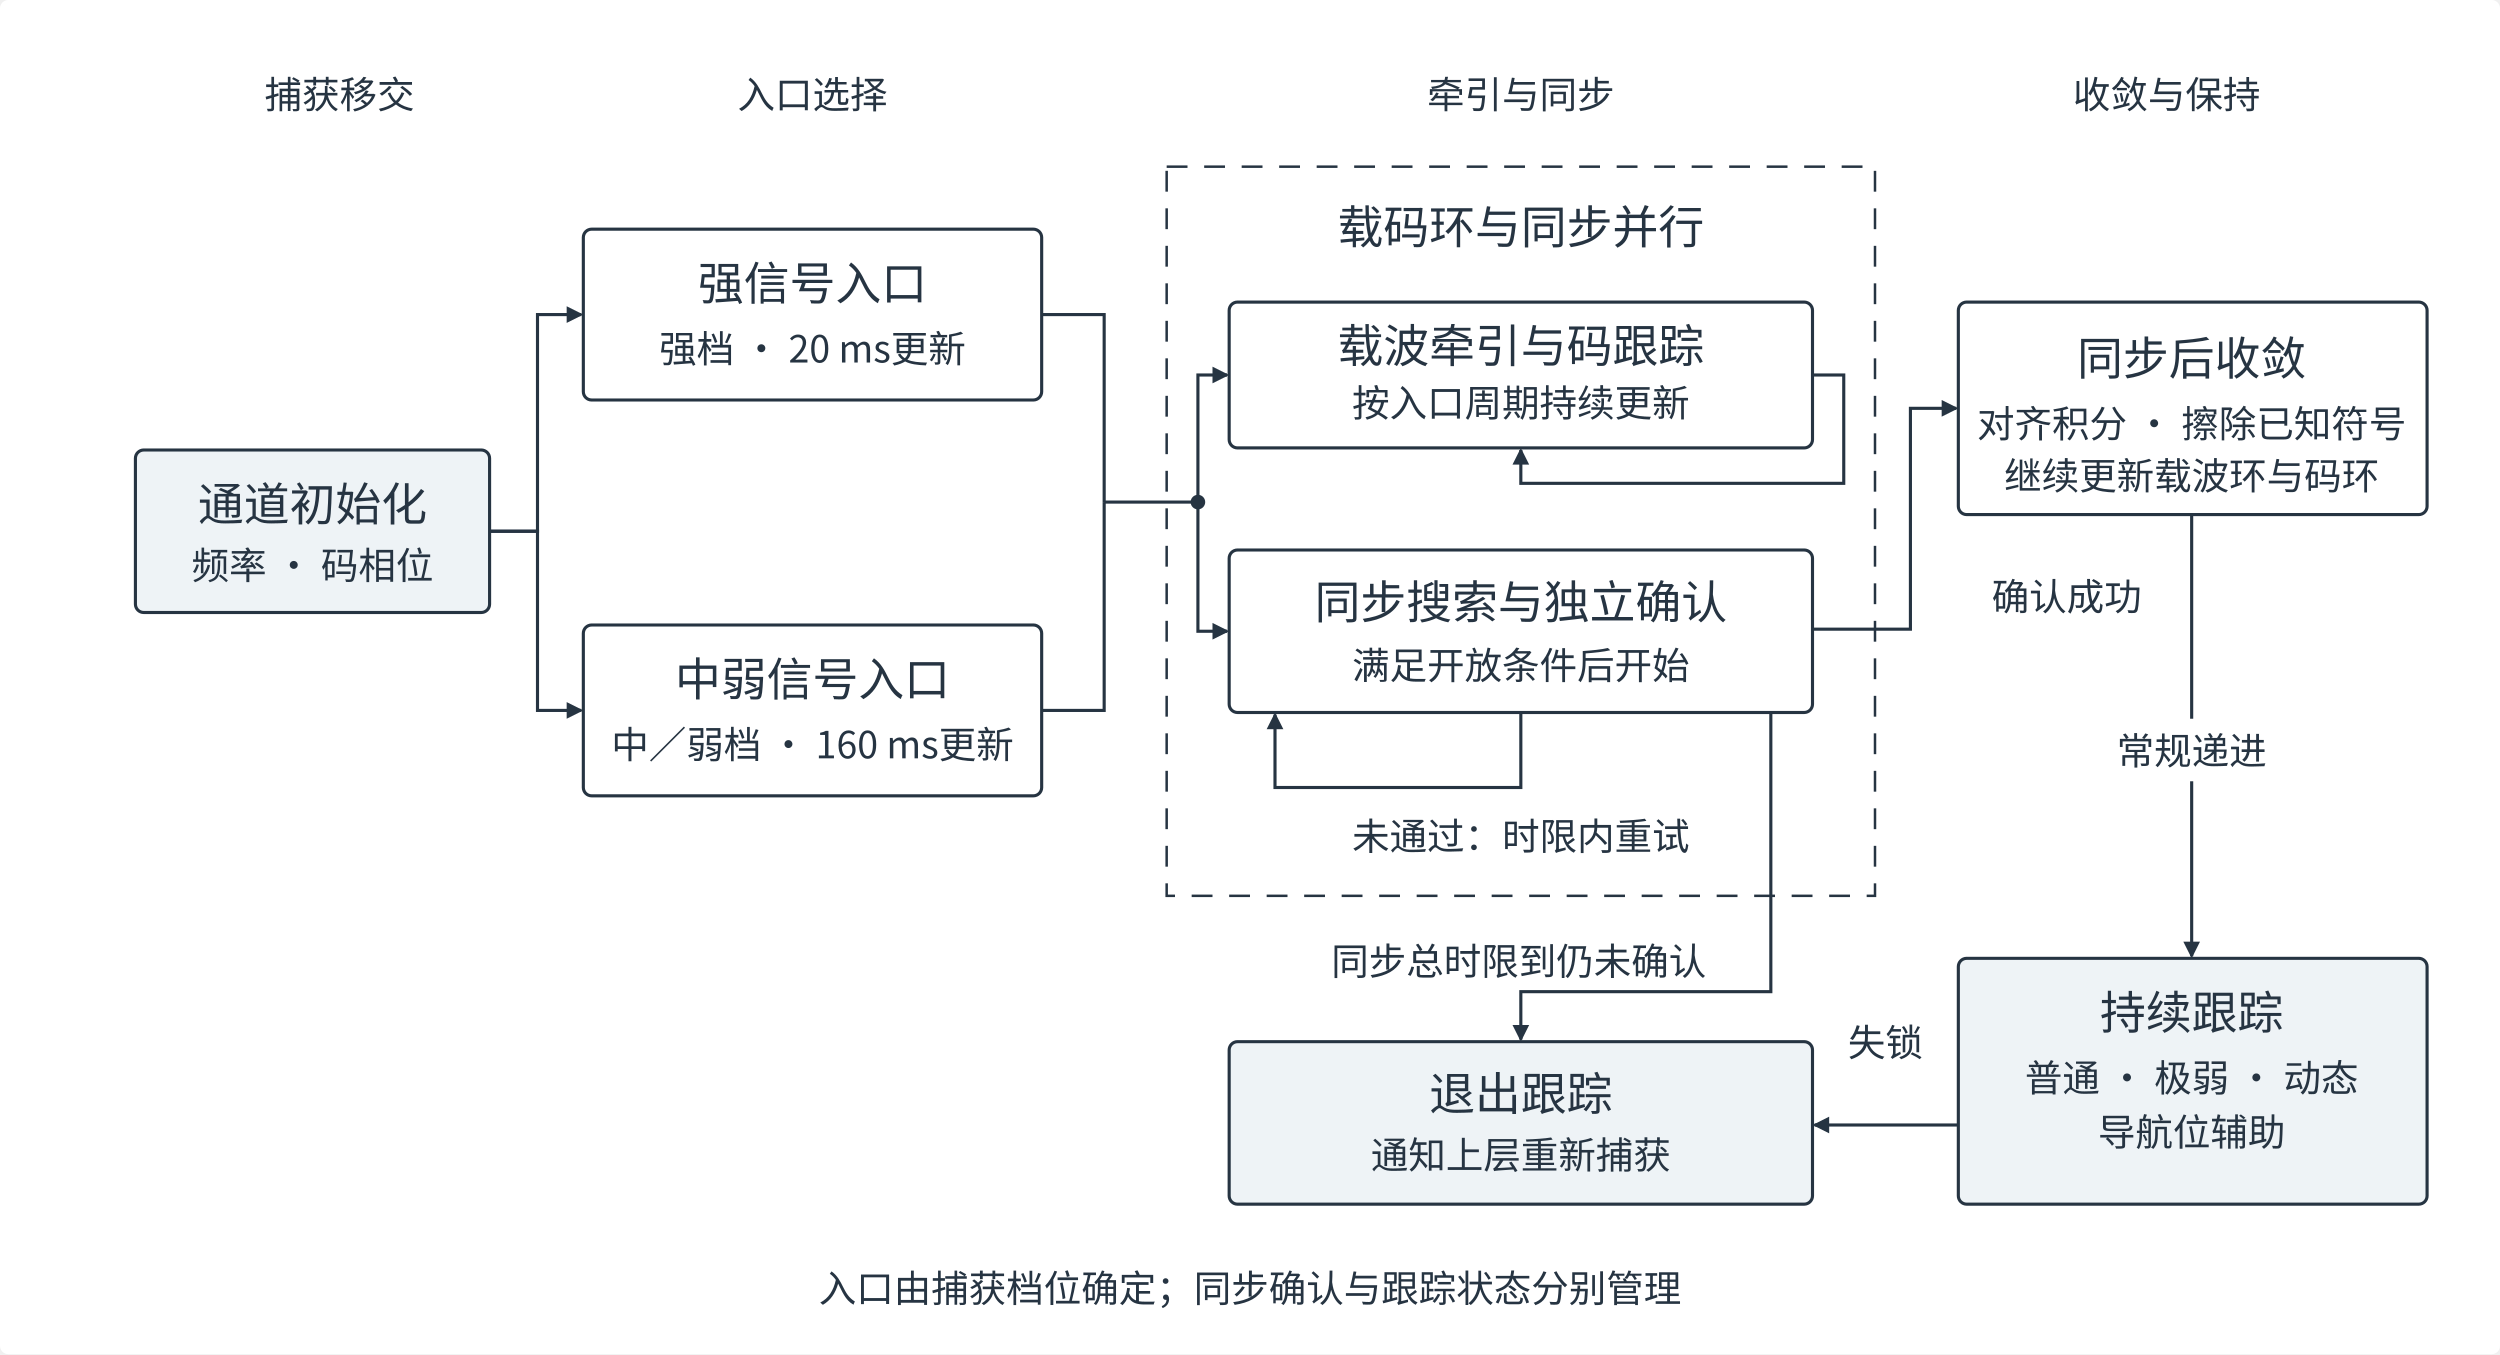
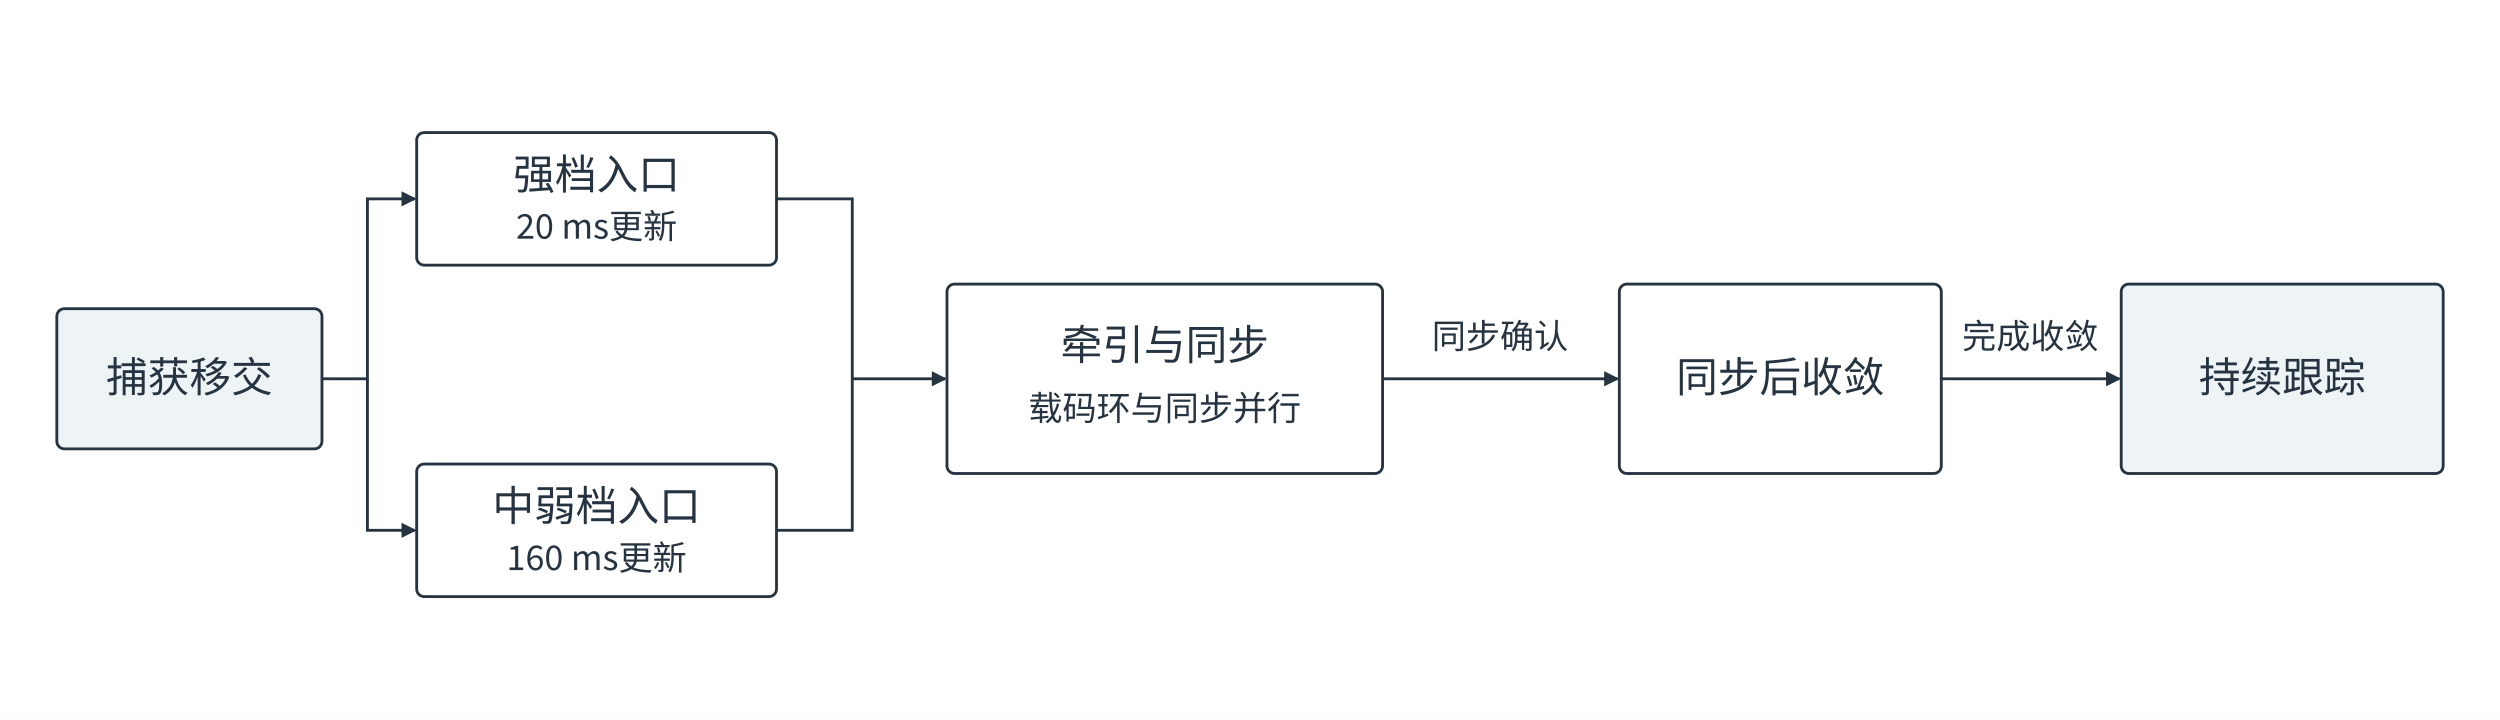
- <svg xmlns="http://www.w3.org/2000/svg" width="1200" height="650" viewBox="0 0 1200 650" role="img" aria-labelledby="title desc">
+ <svg xmlns="http://www.w3.org/2000/svg" width="1320" height="380" viewBox="0 0 1320 380" role="img" aria-labelledby="title desc">
  <defs>
    <marker id="arrow" markerWidth="8" markerHeight="8" refX="7" refY="4" orient="auto" markerUnits="userSpaceOnUse">
      <path d="M0 0L8 4L0 8Z" fill="#263442" />
    </marker>
  </defs>
  <style>
    text { font-family: "Noto Sans CJK SC", "Microsoft YaHei", sans-serif; fill: #263442; text-anchor: middle; }
    .label { font-size: 22px; }
    .small { font-size: 18px; }
-     .tag { font-size: 18px; text-anchor: start; }
    .box { fill: #FFFFFF; stroke: #263442; stroke-width: 1.5; }
    .shade { fill: #EEF3F6; stroke: #263442; stroke-width: 1.5; }
-     .region { fill: none; stroke: #263442; stroke-width: 1.2; stroke-dasharray: 10 8; }
+     .line { fill: none; stroke: #263442; stroke-width: 1.5; }
    .flow { fill: none; stroke: #263442; stroke-width: 1.5; marker-end: url(#arrow); }
-     .config { fill: none; stroke: #263442; stroke-width: 1.5; stroke-dasharray: 6 5; marker-end: url(#arrow); }
  </style>
-   <rect width="1200" height="650" rx="4" fill="#FFFFFF" />
-   <text x="163" y="52" class="small">捕获移交</text>
-   <text x="390" y="52" class="small">入口选择</text>
-   <text x="730" y="52" class="small">牵引与同步</text>
-   <text x="1040" y="52" class="small">收敛与保持</text>
-   <rect x="65" y="216" width="170" height="78" rx="4" class="shade" />
-   <text x="150" y="250" class="label">通道初始化</text>
-   <text x="150" y="278" class="small">频率 · 码相位</text>
-   <path d="M235 255H258V151H279" class="flow" />
-   <path d="M235 255H258V341H279" class="flow" />
-   <rect x="280" y="110" width="220" height="82" rx="4" class="box" />
-   <text x="390" y="144" class="label">强信号入口</text>
-   <text x="390" y="174" class="small">强档 · 20 ms更新</text>
-   <rect x="280" y="300" width="220" height="82" rx="4" class="box" />
-   <text x="390" y="334" class="label">中弱信号入口</text>
-   <text x="390" y="364" class="small">中／弱档 · 160 ms更新</text>
-   <path d="M500 151H530V241" fill="none" stroke="#263442" stroke-width="1.5" />
-   <path d="M500 341H530V241" fill="none" stroke="#263442" stroke-width="1.5" />
-   <rect x="560" y="80" width="340" height="350" class="region" />
-   <text x="730" y="117" class="label">载码环与同步并行</text>
-   <path d="M530 241H575V180H589" class="flow" />
-   <path d="M575 241V303H589" class="flow" />
-   <circle cx="575" cy="241" r="3.5" fill="#263442" />
-   <rect x="590" y="145" width="280" height="70" rx="4" class="box" />
-   <text x="730" y="174" class="label">载波牵引与码跟踪</text>
-   <text x="730" y="200" class="small">按入口周期持续更新</text>
-   <path d="M870 180H885V232H730V216" class="flow" />
-   <rect x="590" y="264" width="280" height="78" rx="4" class="box" />
-   <text x="730" y="297" class="label">同步搜索与独立确认</text>
-   <text x="730" y="326" class="small">满足开放条件后开始</text>
-   <path d="M730 342V378H612V343" class="flow" />
-   <text x="730" y="408" class="small">未通过：时限内重试</text>
-   <path d="M870 302H917V196H939" class="flow" />
-   <text x="992" y="293" class="small">确认成功</text>
-   <rect x="940" y="145" width="225" height="102" rx="4" class="box" />
-   <text x="1052" y="180" class="label">同步后收敛</text>
-   <text x="1052" y="210" class="small">对齐积分 · 擦除已知符号</text>
-   <text x="1052" y="235" class="small">继续更新载波环与码环</text>
-   <path d="M1052 247V459" class="flow" />
-   <rect x="1006" y="345" width="94" height="30" rx="4" fill="#FFFFFF" />
-   <text x="1052" y="367" class="small">常规递进</text>
-   <rect x="940" y="460" width="225" height="118" rx="4" class="shade" />
-   <text x="1052" y="494" class="label">持续跟踪</text>
-   <text x="1052" y="524" class="small">普通 · 极弱 · 动态</text>
-   <text x="1052" y="550" class="small">导航位辅助</text>
-   <path d="M850 342V476H730V499" class="flow" />
-   <text x="729" y="468" class="small">同步总时限到仍未确认</text>
-   <rect x="590" y="500" width="280" height="78" rx="4" class="shade" />
-   <text x="730" y="533" class="label">退出跟踪</text>
-   <text x="730" y="561" class="small">通知上层重新捕获</text>
-   <path d="M940 540H871" class="flow" />
-   <text x="905" y="507" class="small">失锁</text>
-   <text x="600" y="625" class="small">入口由捕获档位确定；同步确认与跟踪状态分别管理</text>
+   <rect width="1320" height="380" fill="#FFFFFF" />
+   <rect x="30" y="163" width="140" height="74" rx="4" class="shade" />
+   <text x="100" y="207" class="label">捕获移交</text>
+   <path d="M170 200H194V105H219" class="flow" />
+   <path d="M194 200V280H219" class="flow" />
+   <rect x="220" y="70" width="190" height="70" rx="4" class="box" />
+   <text x="315" y="100" class="label">强档入口</text>
+   <text x="315" y="126" class="small">20 ms更新</text>
+   <rect x="220" y="245" width="190" height="70" rx="4" class="box" />
+   <text x="315" y="275" class="label">中弱档入口</text>
+   <text x="315" y="301" class="small">160 ms更新</text>
+   <path d="M410 105H450V280H410" class="line" />
+   <path d="M450 200H499" class="flow" />
+   <rect x="500" y="150" width="230" height="100" rx="4" class="box" />
+   <text x="615" y="190" class="label">牵引与同步</text>
+   <text x="615" y="222" class="small">载码环与同步并行</text>
+   <path d="M730 200H854" class="flow" />
+   <text x="792" y="184" class="small">同步确认</text>
+   <rect x="855" y="150" width="170" height="100" rx="4" class="box" />
+   <text x="940" y="207" class="label">同步后收敛</text>
+   <path d="M1025 200H1119" class="flow" />
+   <text x="1072" y="184" class="small">完成收敛</text>
+   <rect x="1120" y="150" width="170" height="100" rx="4" class="shade" />
+   <text x="1205" y="207" class="label">持续跟踪</text>
</svg>
